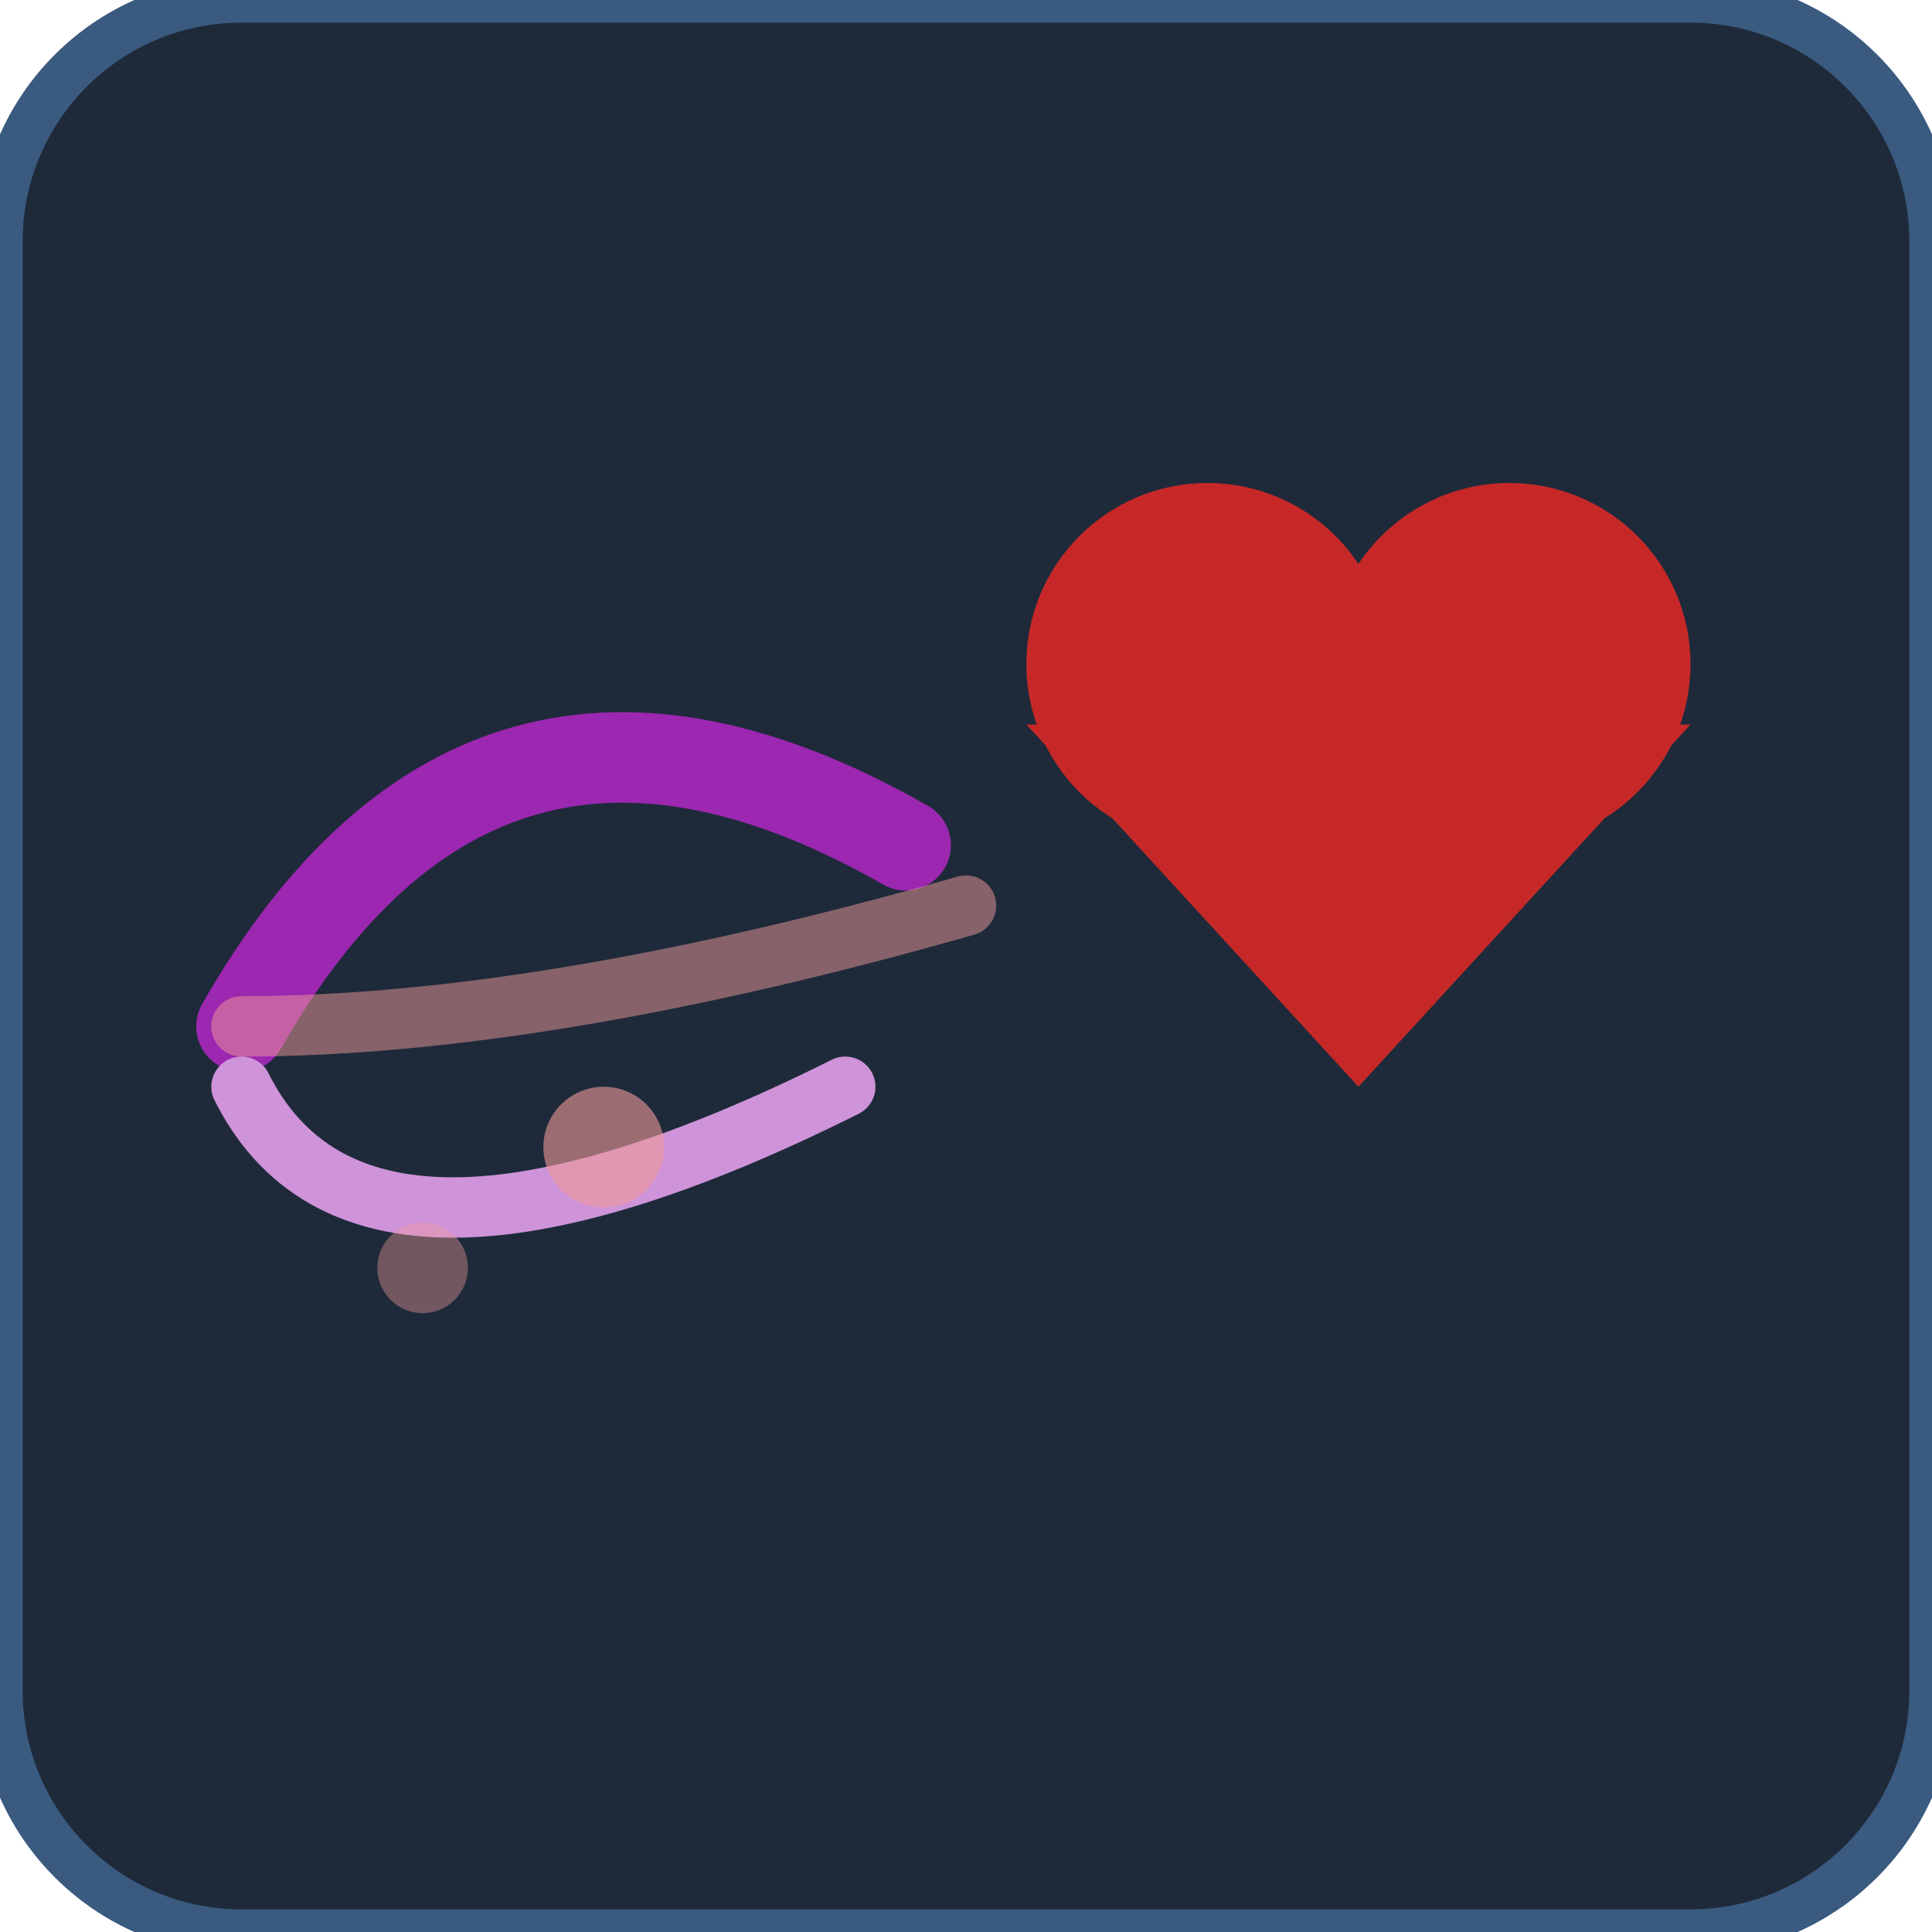
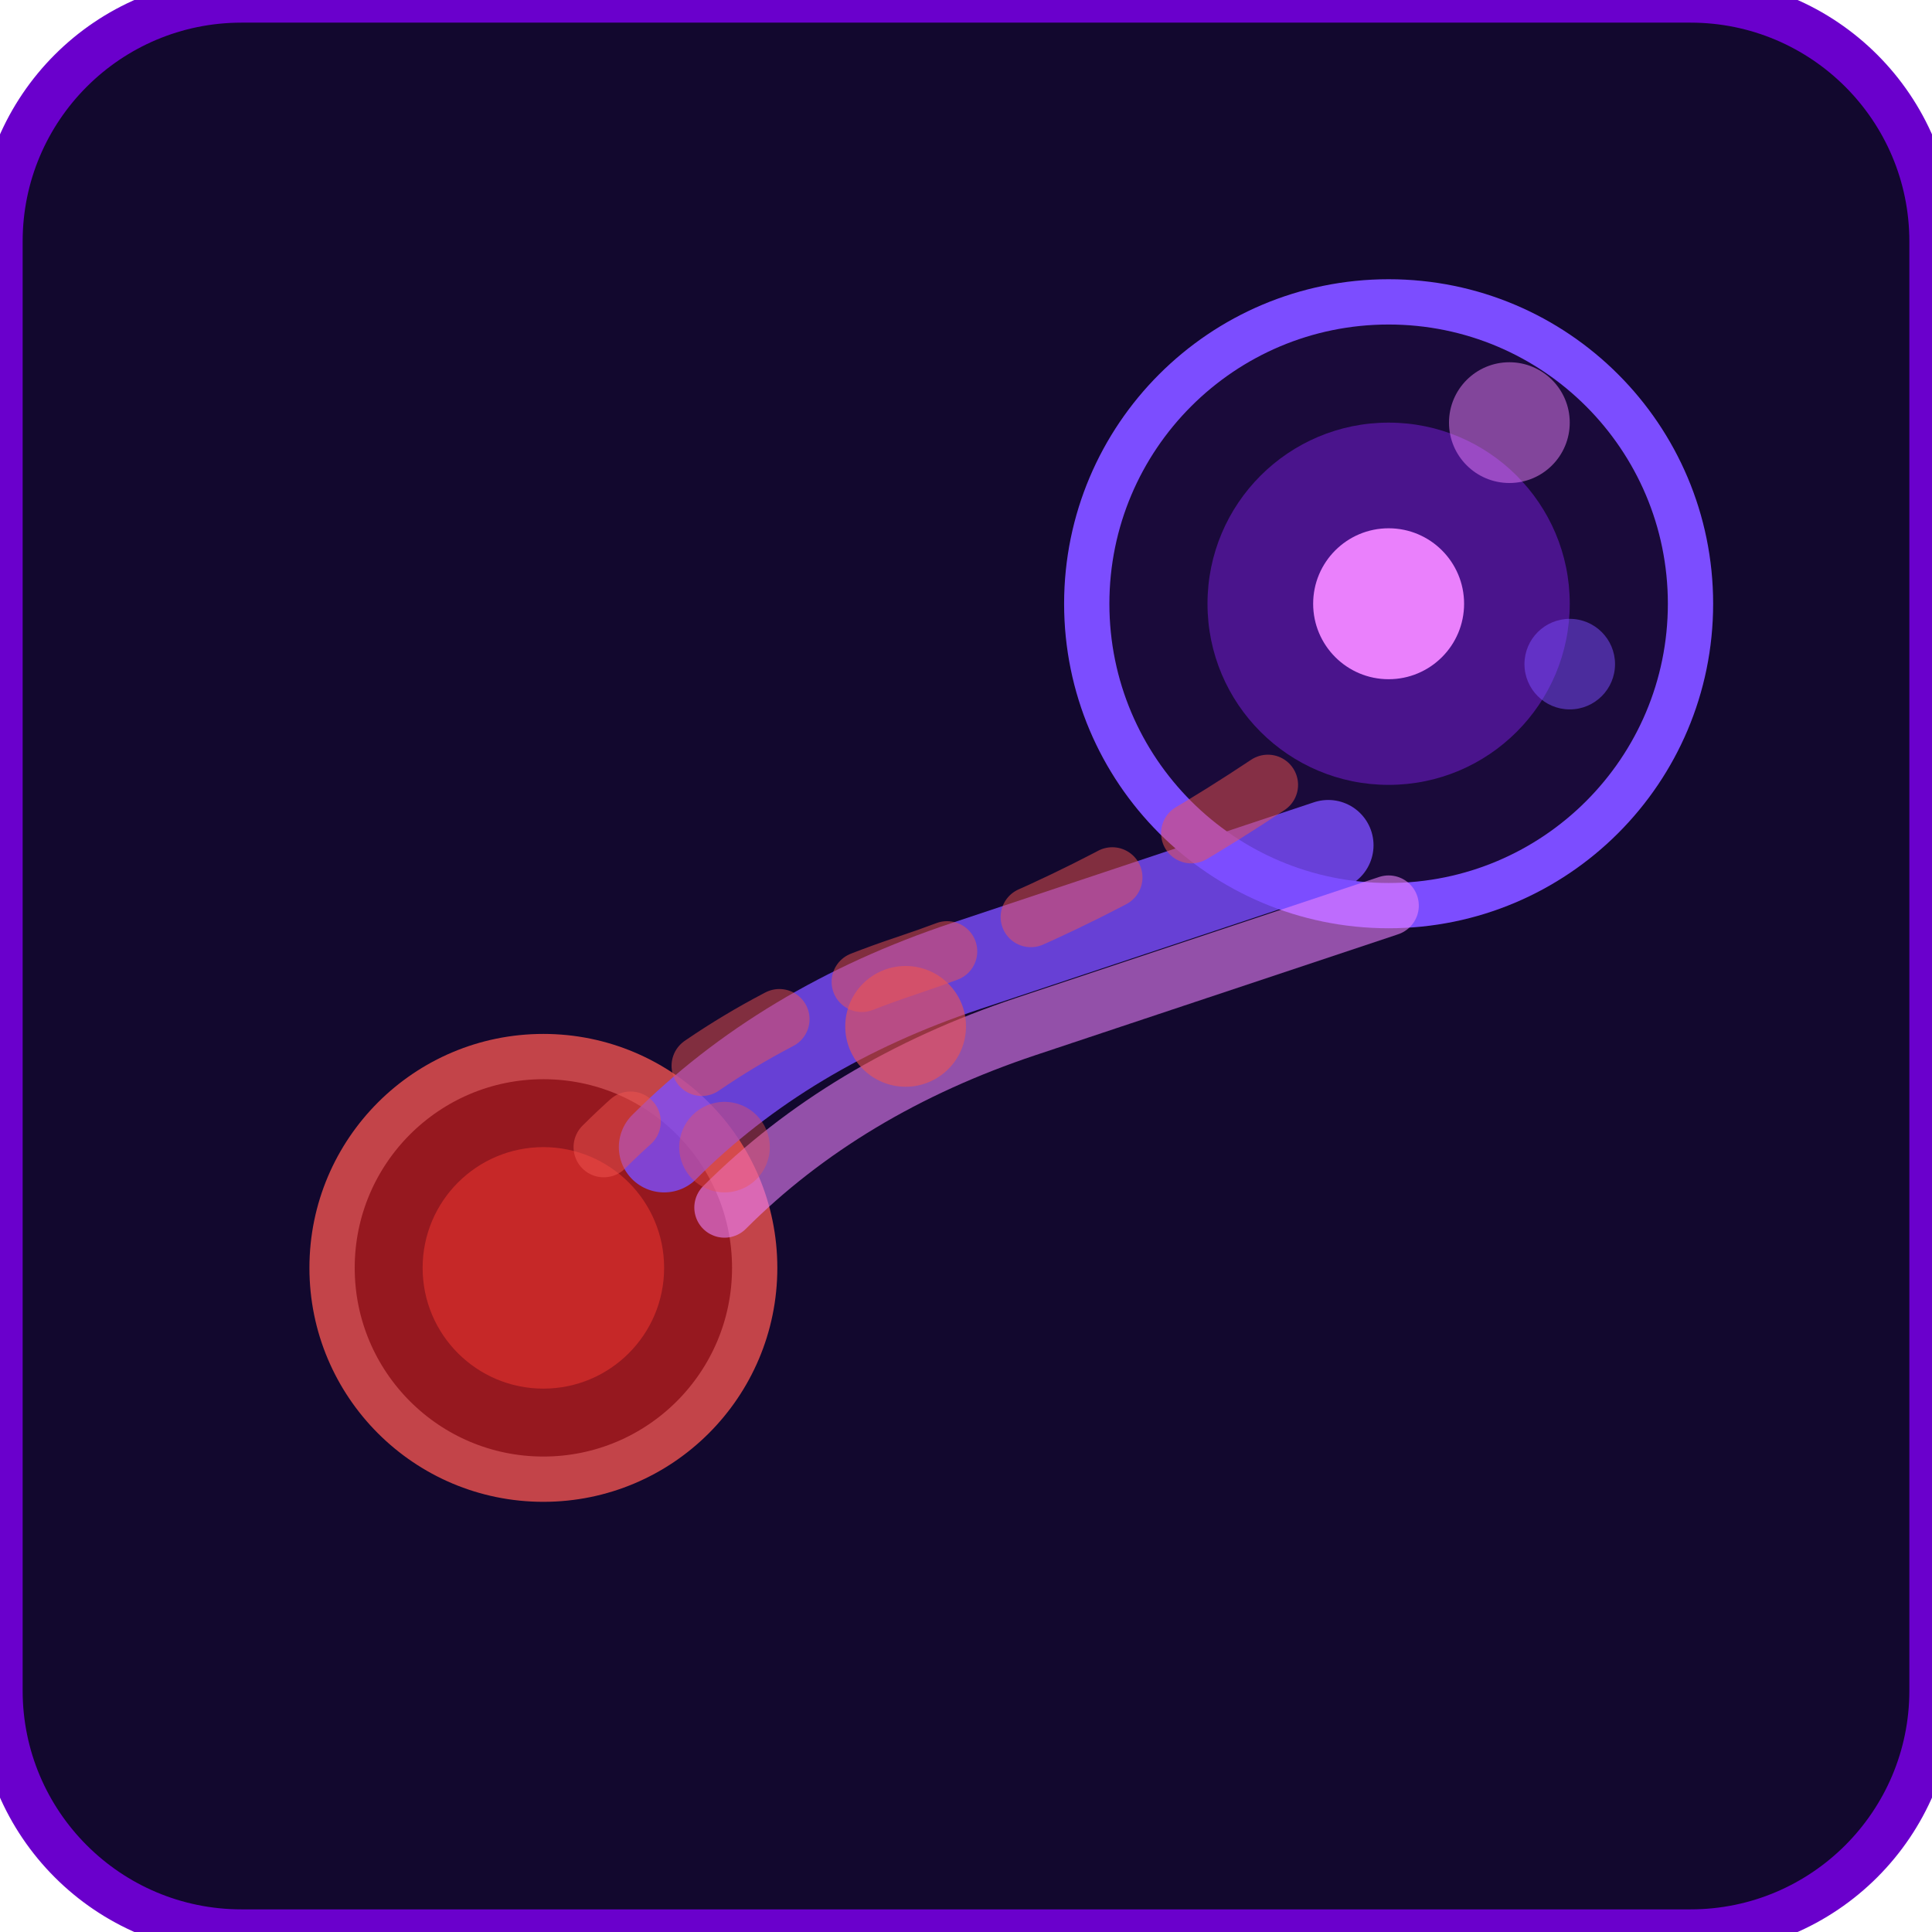
<svg xmlns="http://www.w3.org/2000/svg" viewBox="0 0 64 64">
-   <rect x="0" y="0" width="64" height="64" rx="8" fill="#1e2a3a" stroke="#3a5a80" stroke-width="1.5" />
-   <circle cx="40" cy="22" r="6" fill="#c62828" />
-   <circle cx="50" cy="22" r="6" fill="#c62828" />
-   <polygon points="34,24 56,24 45,36" fill="#c62828" />
-   <path d="M8 34 Q16 20 30 28" fill="none" stroke="#9c27b0" stroke-width="3" stroke-linecap="round" />
-   <path d="M8 36 Q12 44 28 36" fill="none" stroke="#ce93d8" stroke-width="2" stroke-linecap="round" />
-   <path d="M32 30 Q18 34 8 34" fill="none" stroke="#ef9a9a" stroke-width="2" stroke-linecap="round" opacity="0.5" />
-   <circle cx="20" cy="38" r="2" fill="#ef9a9a" opacity="0.6" />
-   <circle cx="14" cy="42" r="1.5" fill="#ef9a9a" opacity="0.4" />
+   <rect x="0" y="0" width="64" height="64" rx="8" fill="#12082e" stroke="#6a00cc" stroke-width="1.5" />
+   <circle cx="46" cy="20" r="10" fill="#1a0a3a" stroke="#7c4dff" stroke-width="1.5" />
+   <circle cx="46" cy="20" r="6" fill="#4a148c" />
+   <circle cx="46" cy="20" r="2.5" fill="#ea80fc" />
+   <circle cx="18" cy="42" r="7" fill="#b71c1c" stroke="#ef5350" stroke-width="1.5" opacity="0.8" />
+   <circle cx="18" cy="42" r="4" fill="#c62828" />
+   <path d="M 44,28 Q 38,30 32,32 Q 26,34 22,38" fill="none" stroke="#7c4dff" stroke-width="3" stroke-linecap="round" opacity="0.8" />
+   <path d="M 46,30 Q 40,32 34,34 Q 28,36 24,40" fill="none" stroke="#ea80fc" stroke-width="2" stroke-linecap="round" opacity="0.6" />
+   <path d="M 42,26 Q 36,30 30,32 Q 24,34 20,38" fill="none" stroke="#ef5350" stroke-width="2" stroke-linecap="round" opacity="0.5" stroke-dasharray="3,3" />
+   <circle cx="30" cy="34" r="2" fill="#ef5350" opacity="0.6" />
+   <circle cx="24" cy="38" r="1.5" fill="#ef5350" opacity="0.4" />
+   <circle cx="50" cy="14" r="2" fill="#ea80fc" opacity="0.5" />
+   <circle cx="52" cy="22" r="1.5" fill="#7c4dff" opacity="0.5" />
</svg>
